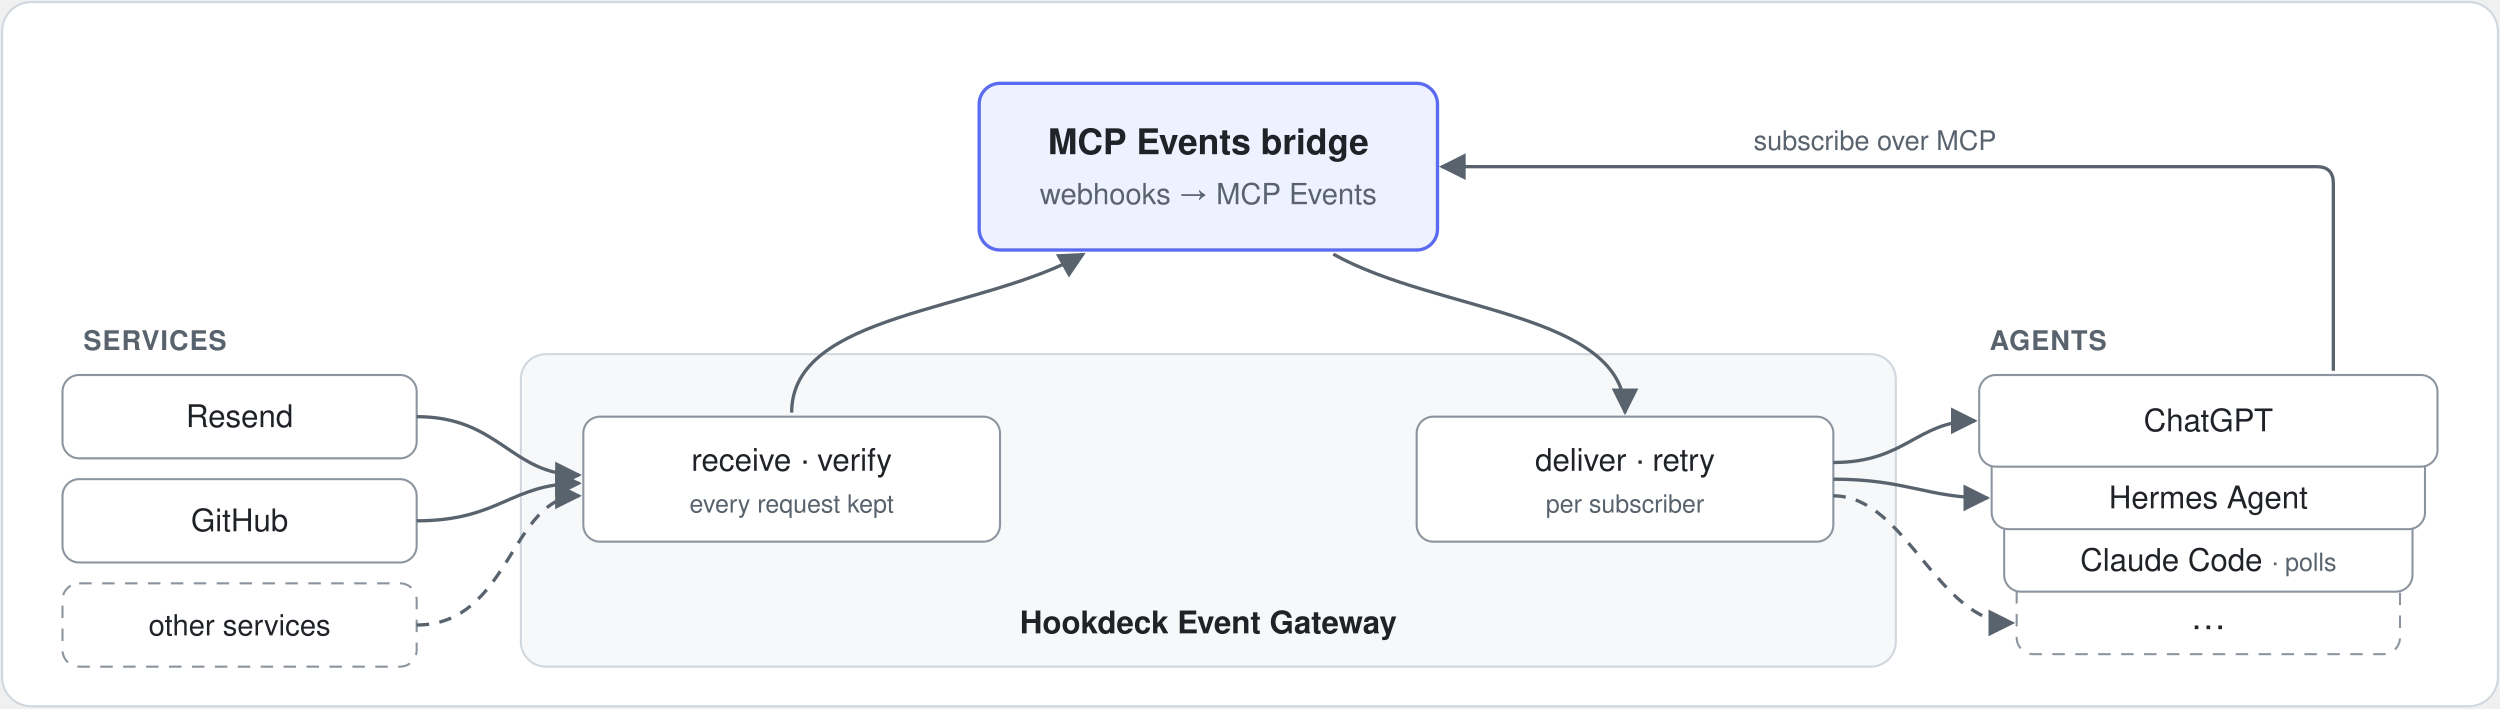
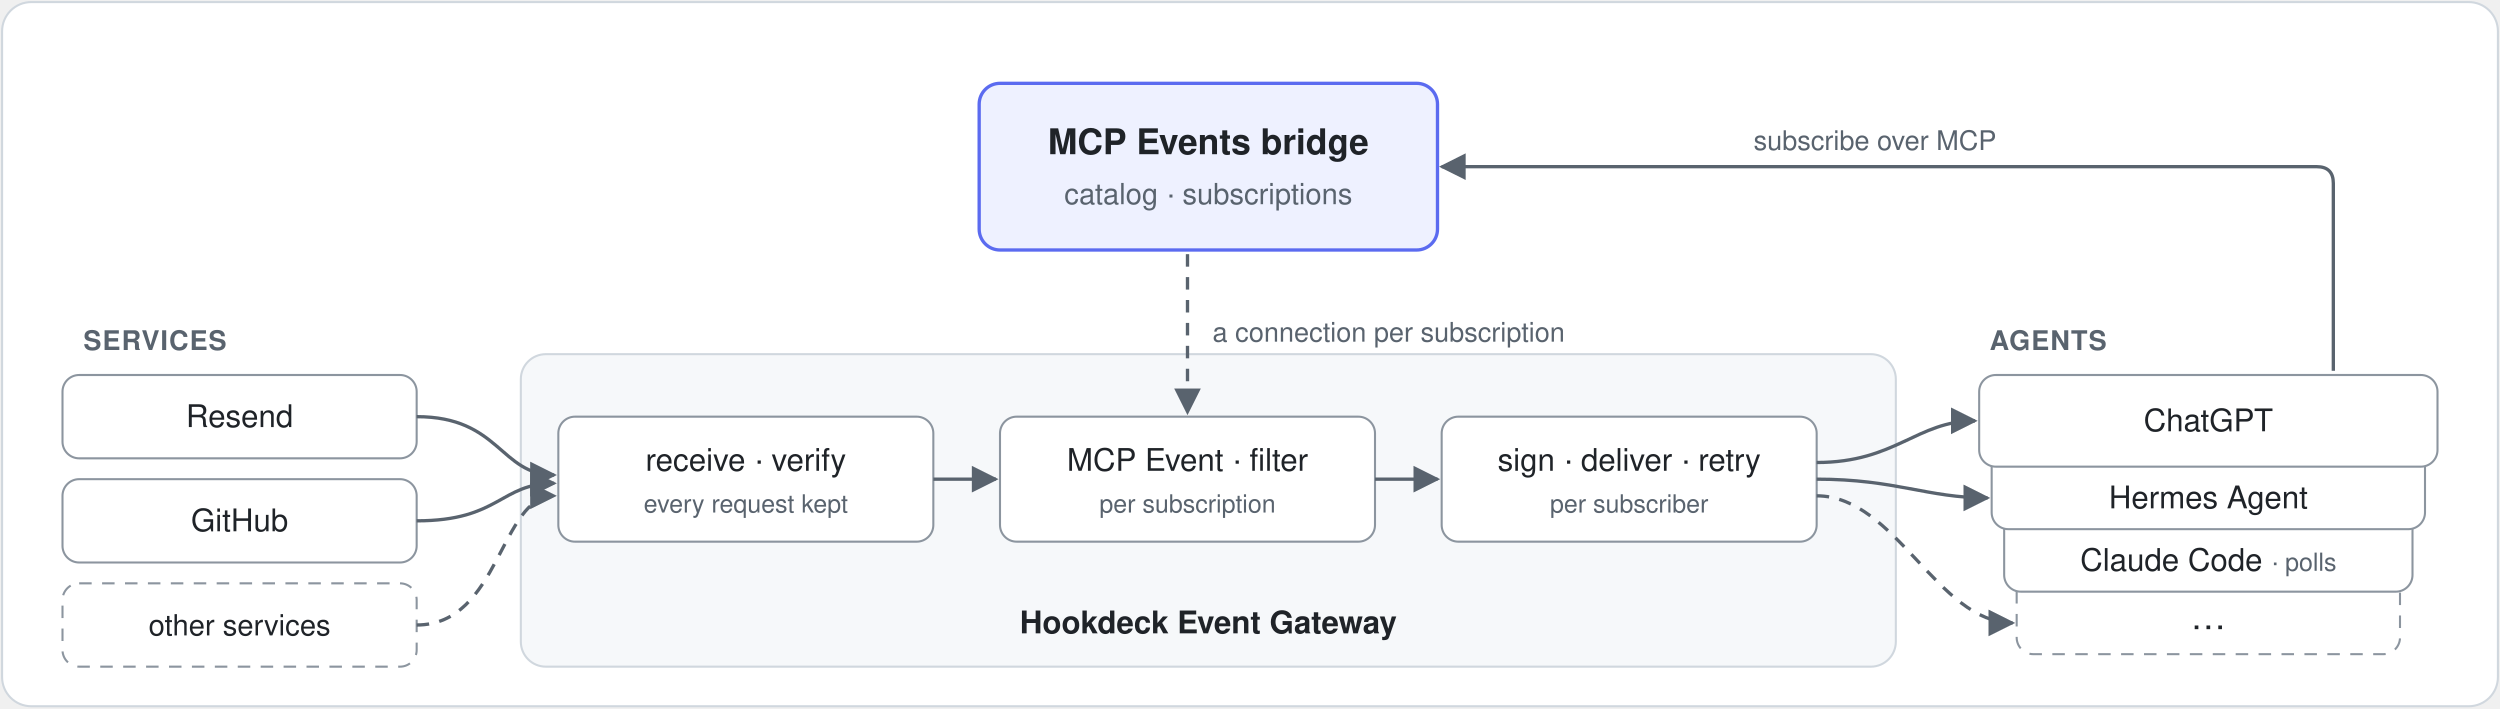
<svg xmlns="http://www.w3.org/2000/svg" viewBox="0 0 1200 340" width="1200" height="340" role="img" aria-labelledby="title desc" font-family="-apple-system, BlinkMacSystemFont, 'Segoe UI', Helvetica, Arial, sans-serif">
  <style>
    .bg { fill: #ffffff; stroke: #d0d7de; }
    .panel { fill: #f6f8fa; stroke: #d0d7de; }
    .box { fill: #ffffff; stroke: #8c959f; }
    .accent { fill: #eef1ff; stroke: #5b6bf0; }
    .dashed { stroke-dasharray: 6 5; }
    .text { fill: #1f2328; }
    .muted { fill: #59636e; }
    .label { fill: #59636e; font-size: 13px; }
    .arrow { stroke: #59636e; fill: none; stroke-width: 1.6; }
    .head { fill: #59636e; }
    @media (prefers-color-scheme: dark) {
      .bg { fill: #0d1117; stroke: #30363d; }
      .panel { fill: #161b22; stroke: #30363d; }
      .box { fill: #0d1117; stroke: #6e7681; }
      .accent { fill: #1c2140; stroke: #7c8cff; }
      .text { fill: #e6edf3; }
      .muted, .label { fill: #9198a1; }
      .arrow { stroke: #9198a1; }
      .head { fill: #9198a1; }
    }
  </style>
  <defs>
    <marker id="arrowhead" viewBox="0 0 10 10" refX="9" refY="5" markerWidth="8" markerHeight="8" orient="auto-start-reverse">
      <path class="head" d="M0,0 L10,5 L0,10 z" />
    </marker>
  </defs>
  <rect class="bg" x="1" y="1" width="1198" height="338" rx="14" />
  <text class="muted" x="40" y="168" font-size="13" font-weight="600" letter-spacing="0.5">SERVICES</text>
  <rect class="box" x="30" y="180" width="170" height="40" rx="8" />
  <text class="text" x="115" y="205" font-size="15" text-anchor="middle">Resend</text>
  <rect class="box" x="30" y="230" width="170" height="40" rx="8" />
  <text class="text" x="115" y="255" font-size="15" text-anchor="middle">GitHub</text>
  <rect class="box dashed" x="30" y="280" width="170" height="40" rx="8" />
  <text class="text" x="115" y="305" font-size="14" text-anchor="middle">other services</text>
  <rect class="panel" x="250" y="170" width="660" height="150" rx="12" />
  <text class="text" x="580" y="304" font-size="15" font-weight="600" text-anchor="middle">Hookdeck Event Gateway</text>
-   <rect class="box" x="280" y="200" width="200" height="60" rx="8" />
-   <text class="text" x="380" y="226" font-size="15" text-anchor="middle">receive · verify</text>
-   <text class="muted" x="380" y="246" font-size="12" text-anchor="middle">every request kept</text>
-   <rect class="box" x="680" y="200" width="200" height="60" rx="8" />
-   <text class="text" x="780" y="226" font-size="15" text-anchor="middle">deliver · retry</text>
-   <text class="muted" x="780" y="246" font-size="12" text-anchor="middle">per subscriber</text>
-   <path class="arrow" d="M200,200 C240,200 245,228 278,228" marker-end="url(#arrowhead)" />
-   <path class="arrow" d="M200,250 C240,250 245,232 278,232" marker-end="url(#arrowhead)" />
-   <path class="arrow dashed" d="M200,300 C245,300 245,238 278,238" marker-end="url(#arrowhead)" />
+   <rect class="box" x="268" y="200" width="180" height="60" rx="8" />
+   <text class="text" x="358" y="226" font-size="15" text-anchor="middle">receive · verify</text>
+   <text class="muted" x="358" y="246" font-size="12" text-anchor="middle">every request kept</text>
+   <rect class="box" x="480" y="200" width="180" height="60" rx="8" />
+   <text class="text" x="570" y="226" font-size="15" text-anchor="middle">MCP Event · filter</text>
+   <text class="muted" x="570" y="246" font-size="12" text-anchor="middle">per subscription</text>
+   <rect class="box" x="692" y="200" width="180" height="60" rx="8" />
+   <text class="text" x="782" y="226" font-size="15" text-anchor="middle">sign · deliver · retry</text>
+   <text class="muted" x="782" y="246" font-size="12" text-anchor="middle">per subscriber</text>
+   <path class="arrow" d="M448,230 H478" marker-end="url(#arrowhead)" />
+   <path class="arrow" d="M660,230 H690" marker-end="url(#arrowhead)" />
+   <path class="arrow" d="M200,200 C240,200 240,228 266,228" marker-end="url(#arrowhead)" />
+   <path class="arrow" d="M200,250 C240,250 240,232 266,232" marker-end="url(#arrowhead)" />
+   <path class="arrow dashed" d="M200,300 C240,300 240,238 266,238" marker-end="url(#arrowhead)" />
  <rect class="accent" x="470" y="40" width="220" height="80" rx="10" stroke-width="1.6" />
  <text class="text" x="580" y="74" font-size="17" font-weight="600" text-anchor="middle">MCP Events bridge</text>
-   <text class="muted" x="580" y="98" font-size="14" text-anchor="middle">webhooks → MCP Events</text>
-   <path class="arrow" d="M380,198 C380,150 470,150 520,122" marker-end="url(#arrowhead)" />
-   <path class="arrow" d="M640,122 C690,150 780,150 780,198" marker-end="url(#arrowhead)" />
+   <text class="muted" x="580" y="98" font-size="14" text-anchor="middle">catalog · subscriptions</text>
+   <path class="arrow dashed" d="M570,122 V198" marker-end="url(#arrowhead)" />
+   <text class="label" x="582" y="164">a connection per subscription</text>
  <text class="muted" x="955" y="168" font-size="13" font-weight="600" letter-spacing="0.5">AGENTS</text>
  <rect class="box dashed" x="968" y="270" width="184" height="44" rx="8" />
  <text class="text" x="1060" y="302" font-size="17" text-anchor="middle">…</text>
  <rect class="box" x="962" y="240" width="196" height="44" rx="8" />
  <text class="text" x="1060" y="274" font-size="15" text-anchor="middle">Claude Code <tspan class="muted" font-size="12">· polls</tspan>
  </text>
  <rect class="box" x="956" y="210" width="208" height="44" rx="8" />
  <text class="text" x="1060" y="244" font-size="15" text-anchor="middle">Hermes Agent</text>
  <rect class="box" x="950" y="180" width="220" height="44" rx="8" />
  <text class="text" x="1060" y="207" font-size="15" text-anchor="middle">ChatGPT</text>
-   <path class="arrow" d="M880,222 C915,222 920,202 948,202" marker-end="url(#arrowhead)" />
-   <path class="arrow" d="M880,230 C915,230 925,239 954,239" marker-end="url(#arrowhead)" />
-   <path class="arrow dashed" d="M880,238 C915,238 930,299 966,299" marker-end="url(#arrowhead)" />
+   <path class="arrow" d="M872,222 C910,222 920,202 948,202" marker-end="url(#arrowhead)" />
+   <path class="arrow" d="M872,230 C910,230 925,239 954,239" marker-end="url(#arrowhead)" />
+   <path class="arrow dashed" d="M872,238 C910,238 930,299 966,299" marker-end="url(#arrowhead)" />
  <path class="arrow" d="M1120,178 V88 Q1120,80 1112,80 H692" marker-end="url(#arrowhead)" />
  <text class="label" x="900" y="72" text-anchor="middle">subscribe over MCP</text>
</svg>
